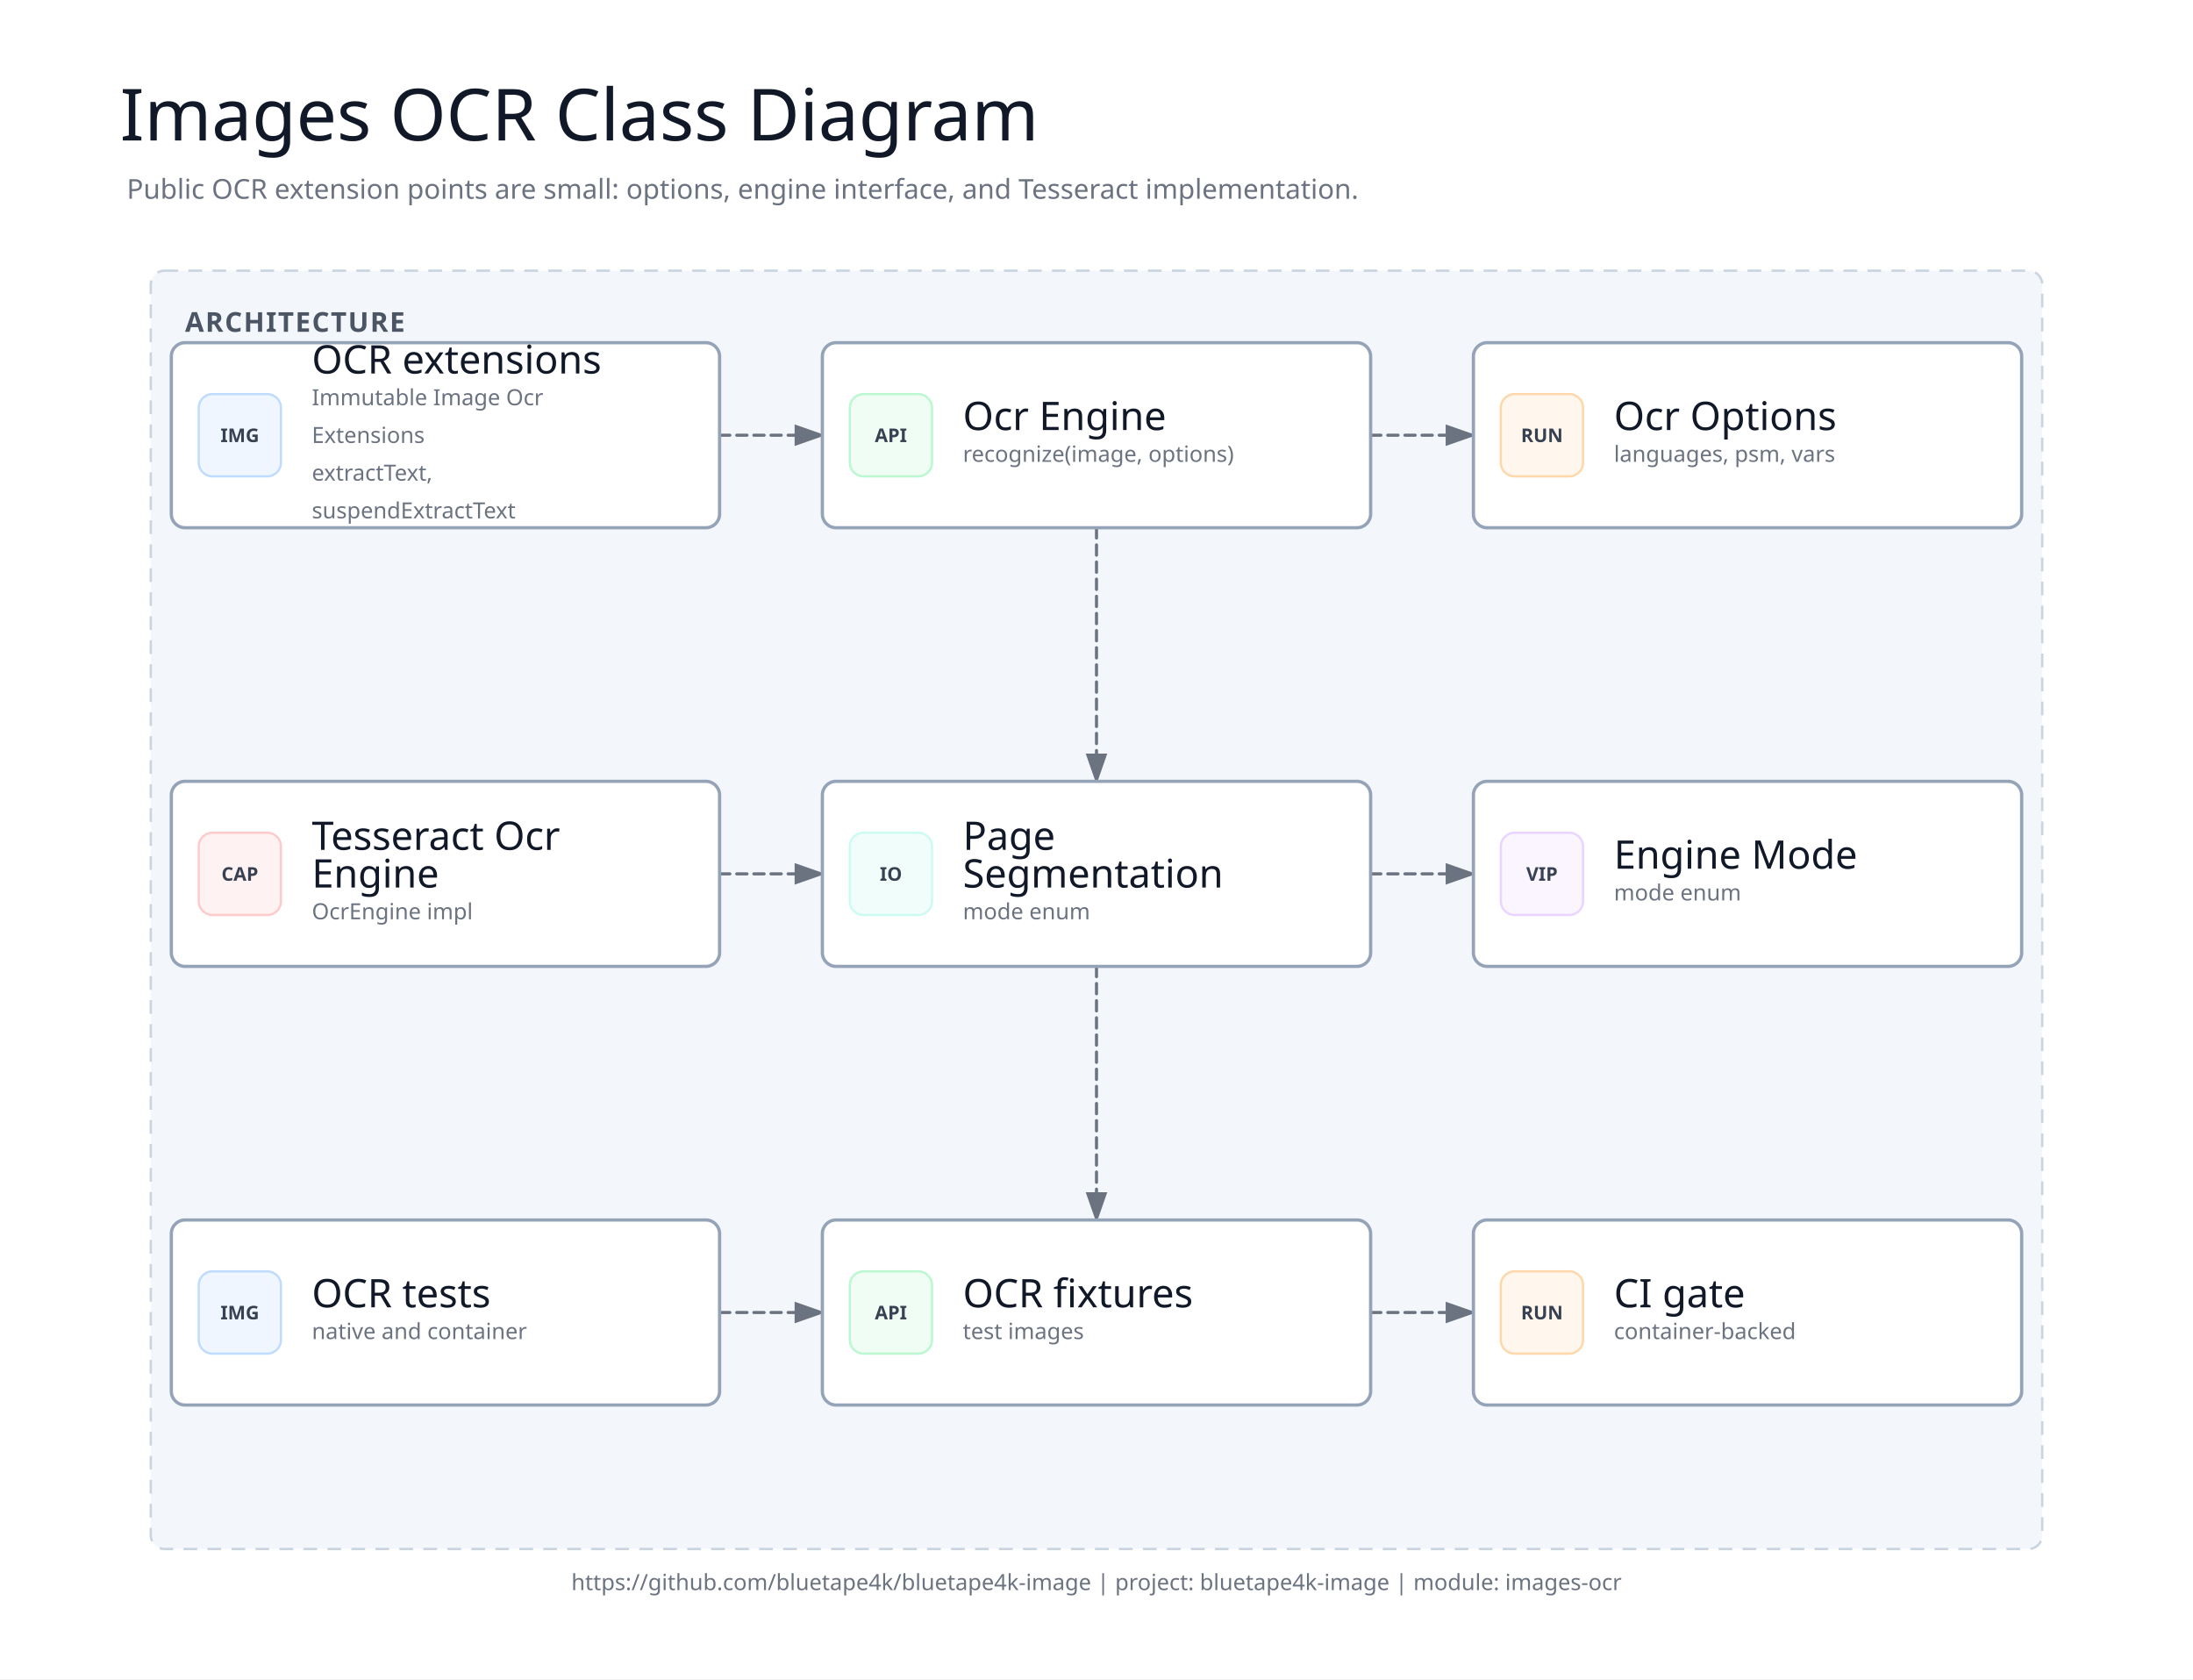
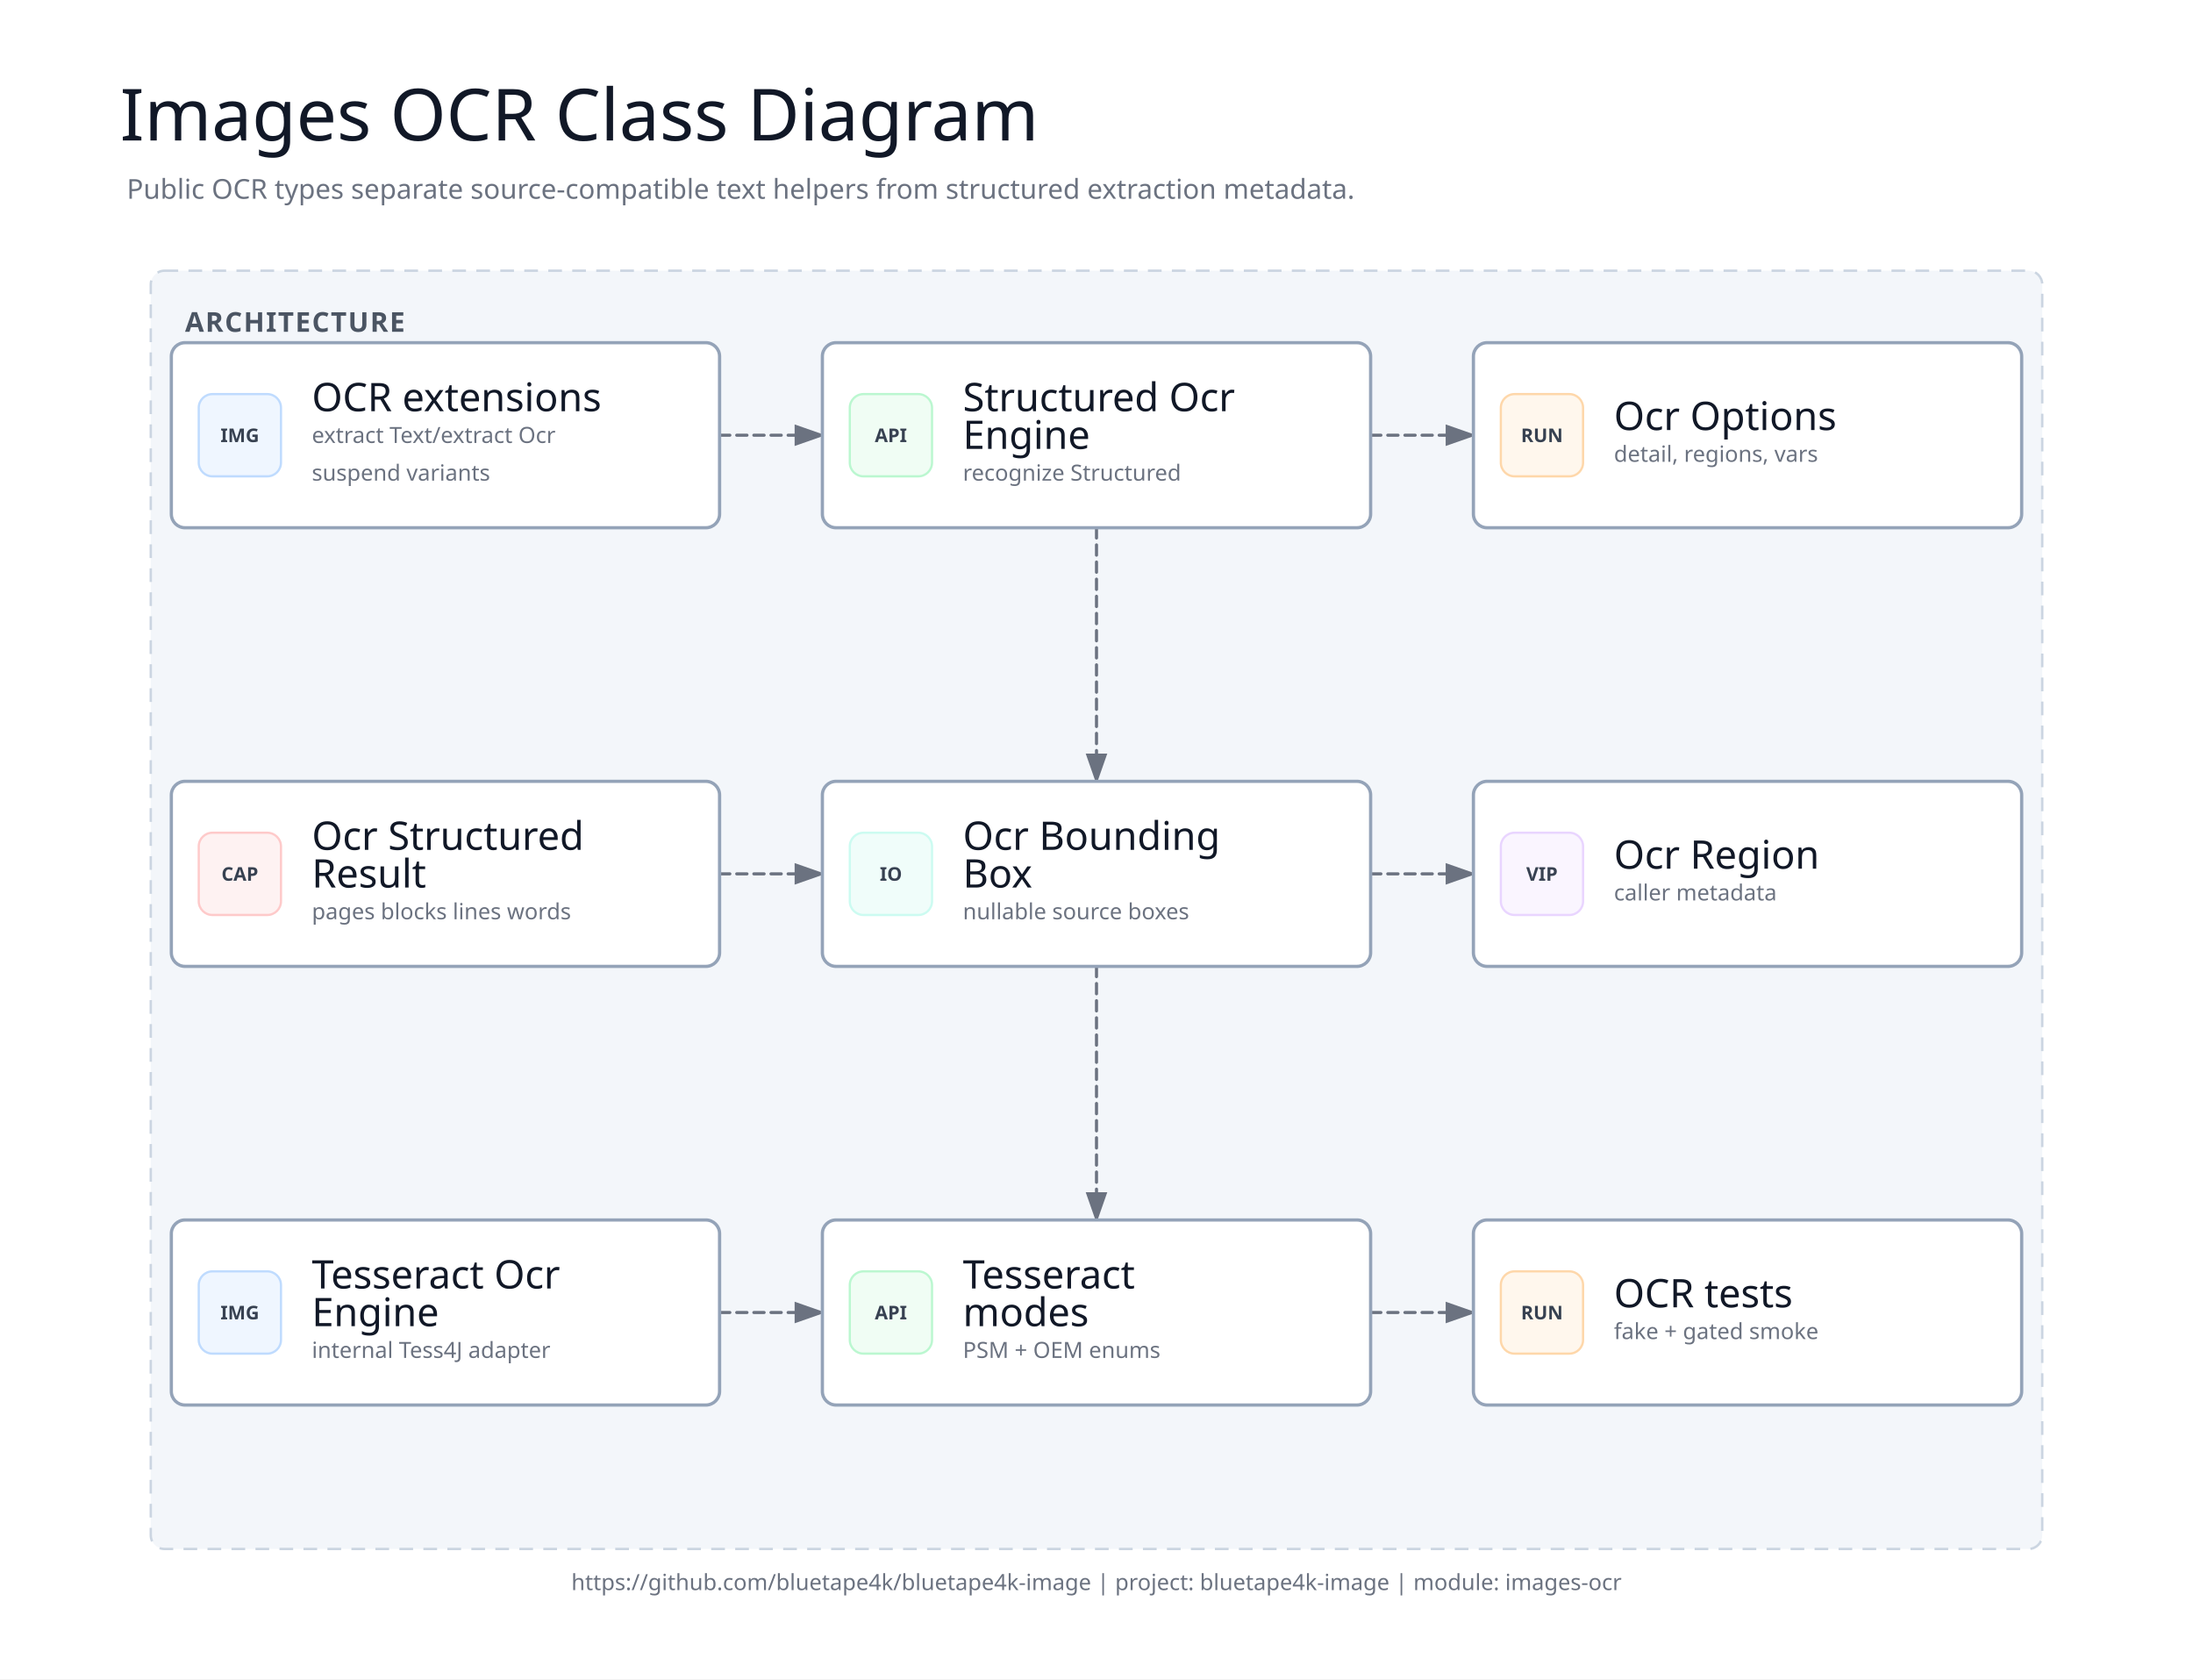
<svg xmlns="http://www.w3.org/2000/svg" width="1280" height="980" viewBox="0 0 1280 980" role="img" aria-label="Images OCR Class Diagram">
  <defs>
    <marker id="arrow-blue" markerWidth="10" markerHeight="7" refX="9" refY="3.5" orient="auto">
      <polygon points="0 0, 10 3.5, 0 7" fill="#2563eb" />
    </marker>
    <marker id="arrow-green" markerWidth="10" markerHeight="7" refX="9" refY="3.5" orient="auto">
      <polygon points="0 0, 10 3.5, 0 7" fill="#16a34a" />
    </marker>
    <marker id="arrow-orange" markerWidth="10" markerHeight="7" refX="9" refY="3.5" orient="auto">
      <polygon points="0 0, 10 3.5, 0 7" fill="#ea580c" />
    </marker>
    <marker id="arrow-purple" markerWidth="10" markerHeight="7" refX="9" refY="3.5" orient="auto">
      <polygon points="0 0, 10 3.5, 0 7" fill="#9333ea" />
    </marker>
    <marker id="arrow-gray" markerWidth="10" markerHeight="7" refX="9" refY="3.5" orient="auto">
      <polygon points="0 0, 10 3.5, 0 7" fill="#6b7280" />
    </marker>
    <style>
    .canvas{fill:#ffffff}.panel{fill:#f3f6fa;stroke:#cbd5e1;stroke-width:1.4;stroke-dasharray:8 6}.chart-panel{fill:#ffffff;stroke:#bfdbfe;stroke-width:1.7}.card{fill:#ffffff;stroke:#94a3b8;stroke-width:1.9}.badge-text{font-family:"Comic Mono";font-size:11px;fill:#374151;font-weight:700}
    .edge-blue{stroke:#2563eb;stroke-width:2.1;fill:none;marker-end:url(#arrow-blue);stroke-linecap:round;stroke-linejoin:round}.edge-green{stroke:#16a34a;stroke-width:2.1;fill:none;marker-end:url(#arrow-green);stroke-linecap:round;stroke-linejoin:round}.edge-orange{stroke:#ea580c;stroke-width:2;fill:none;marker-end:url(#arrow-orange);stroke-linecap:round;stroke-linejoin:round}.edge-purple{stroke:#9333ea;stroke-width:2;fill:none;marker-end:url(#arrow-purple);stroke-linecap:round;stroke-linejoin:round}.edge-gray{stroke:#6b7280;stroke-width:1.8;fill:none;marker-end:url(#arrow-gray);stroke-linecap:round;stroke-linejoin:round;stroke-dasharray:6 4}.dashed{stroke-dasharray:6 4}
    .title{font-family:"Architects Daughter";font-size:42px;fill:#111827;font-weight:400}.subtitle{font-family:"Comic Mono";font-size:16px;fill:#6b7280;font-weight:400}.card-title{font-family:"Architects Daughter";font-size:23px;fill:#111827;font-weight:400}.detail,.label,.note,.axis,.value{font-family:"Comic Mono";fill:#6b7280;font-weight:400}.detail{font-size:13px}.label{font-size:12px}.note{font-size:13px}.axis{font-size:14px}.value{font-size:14px}.panel-title{font-family:"Comic Mono";font-size:16px;fill:#4b5563;font-weight:700;letter-spacing:0.8px}
  </style>
  </defs>
  <rect class="canvas" width="1280" height="980" />
  <text class="title" x="70" y="82">Images OCR Class Diagram</text>
-   <text class="subtitle" x="74" y="116">Public OCR extension points are small: options, engine interface, and Tesseract implementation.</text>
+   <text class="subtitle" x="74" y="116">Public OCR types separate source-compatible text helpers from structured extraction metadata.</text>
  <rect class="panel" x="88" y="158" width="1104" height="746" rx="8" />
  <text class="panel-title" x="108" y="188" dominant-baseline="middle">ARCHITECTURE</text>
  <g id="edges">
    <path class="edge-gray" d="M 420 254 L 480 254" />
    <path class="edge-gray" d="M 800 254 L 860 254" />
    <path class="edge-gray" d="M 420 510 L 480 510" />
    <path class="edge-gray" d="M 800 510 L 860 510" />
    <path class="edge-gray" d="M 640 308 L 640 456" />
    <path class="edge-gray" d="M 420 766 L 480 766" />
    <path class="edge-gray" d="M 800 766 L 860 766" />
    <path class="edge-gray" d="M 640 564 L 640 712" />
  </g>
  <g id="cards">
    <g id="extensions">
      <rect class="card" x="100" y="200" width="320" height="108" rx="8" />
      <rect x="116" y="230" width="48" height="48" rx="8" fill="#eff6ff" stroke="#bfdbfe" stroke-width="1.3" />
      <text class="badge-text" x="140" y="258" text-anchor="middle">IMG</text>
-       <text class="card-title" x="182" y="210.0" dominant-baseline="middle">OCR extensions</text>
-       <text class="detail" x="182" y="232.0" dominant-baseline="middle">Immutable Image Ocr</text>
-       <text class="detail" x="182" y="254.0" dominant-baseline="middle">Extensions</text>
-       <text class="detail" x="182" y="276.0" dominant-baseline="middle">extractText,</text>
-       <text class="detail" x="182" y="298.0" dominant-baseline="middle">suspendExtractText</text>
+       <text class="card-title" x="182" y="232.0" dominant-baseline="middle">OCR extensions</text>
+       <text class="detail" x="182" y="254.0" dominant-baseline="middle">extract Text/extract Ocr</text>
+       <text class="detail" x="182" y="276.0" dominant-baseline="middle">suspend variants</text>
    </g>
    <g id="engine">
      <rect class="card" x="480" y="200" width="320" height="108" rx="8" />
      <rect x="496" y="230" width="48" height="48" rx="8" fill="#f0fdf4" stroke="#bbf7d0" stroke-width="1.3" />
      <text class="badge-text" x="520" y="258" text-anchor="middle">API</text>
-       <text class="card-title" x="562" y="243.0" dominant-baseline="middle">Ocr Engine</text>
-       <text class="detail" x="562" y="265.0" dominant-baseline="middle">recognize(image, options)</text>
+       <text class="card-title" x="562" y="232.0" dominant-baseline="middle">Structured Ocr</text>
+       <text class="card-title" x="562" y="254.0" dominant-baseline="middle">Engine</text>
+       <text class="detail" x="562" y="276.0" dominant-baseline="middle">recognize Structured</text>
    </g>
    <g id="options">
      <rect class="card" x="860" y="200" width="320" height="108" rx="8" />
      <rect x="876" y="230" width="48" height="48" rx="8" fill="#fff7ed" stroke="#fed7aa" stroke-width="1.3" />
      <text class="badge-text" x="900" y="258" text-anchor="middle">RUN</text>
      <text class="card-title" x="942" y="243.0" dominant-baseline="middle">Ocr Options</text>
-       <text class="detail" x="942" y="265.0" dominant-baseline="middle">languages, psm, vars</text>
+       <text class="detail" x="942" y="265.0" dominant-baseline="middle">detail, regions, vars</text>
    </g>
-     <g id="tesseract">
+     <g id="result">
      <rect class="card" x="100" y="456" width="320" height="108" rx="8" />
      <rect x="116" y="486" width="48" height="48" rx="8" fill="#fef2f2" stroke="#fecaca" stroke-width="1.3" />
      <text class="badge-text" x="140" y="514" text-anchor="middle">CAP</text>
-       <text class="card-title" x="182" y="488.0" dominant-baseline="middle">Tesseract Ocr</text>
-       <text class="card-title" x="182" y="510.0" dominant-baseline="middle">Engine</text>
-       <text class="detail" x="182" y="532.0" dominant-baseline="middle">OcrEngine impl</text>
+       <text class="card-title" x="182" y="488.0" dominant-baseline="middle">Ocr Structured</text>
+       <text class="card-title" x="182" y="510.0" dominant-baseline="middle">Result</text>
+       <text class="detail" x="182" y="532.0" dominant-baseline="middle">pages blocks lines words</text>
    </g>
-     <g id="psm">
+     <g id="geometry">
      <rect class="card" x="480" y="456" width="320" height="108" rx="8" />
      <rect x="496" y="486" width="48" height="48" rx="8" fill="#f0fdfa" stroke="#ccfbf1" stroke-width="1.3" />
      <text class="badge-text" x="520" y="514" text-anchor="middle">IO</text>
-       <text class="card-title" x="562" y="488.0" dominant-baseline="middle">Page</text>
-       <text class="card-title" x="562" y="510.0" dominant-baseline="middle">Segmentation</text>
-       <text class="detail" x="562" y="532.0" dominant-baseline="middle">mode enum</text>
+       <text class="card-title" x="562" y="488.0" dominant-baseline="middle">Ocr Bounding</text>
+       <text class="card-title" x="562" y="510.0" dominant-baseline="middle">Box</text>
+       <text class="detail" x="562" y="532.0" dominant-baseline="middle">nullable source boxes</text>
    </g>
-     <g id="oem">
+     <g id="region">
      <rect class="card" x="860" y="456" width="320" height="108" rx="8" />
      <rect x="876" y="486" width="48" height="48" rx="8" fill="#faf5ff" stroke="#e9d5ff" stroke-width="1.3" />
      <text class="badge-text" x="900" y="514" text-anchor="middle">VIP</text>
-       <text class="card-title" x="942" y="499.0" dominant-baseline="middle">Engine Mode</text>
-       <text class="detail" x="942" y="521.0" dominant-baseline="middle">mode enum</text>
+       <text class="card-title" x="942" y="499.0" dominant-baseline="middle">Ocr Region</text>
+       <text class="detail" x="942" y="521.0" dominant-baseline="middle">caller metadata</text>
    </g>
-     <g id="tests">
+     <g id="tesseract">
      <rect class="card" x="100" y="712" width="320" height="108" rx="8" />
      <rect x="116" y="742" width="48" height="48" rx="8" fill="#eff6ff" stroke="#bfdbfe" stroke-width="1.3" />
      <text class="badge-text" x="140" y="770" text-anchor="middle">IMG</text>
-       <text class="card-title" x="182" y="755.0" dominant-baseline="middle">OCR tests</text>
-       <text class="detail" x="182" y="777.0" dominant-baseline="middle">native and container</text>
+       <text class="card-title" x="182" y="744.0" dominant-baseline="middle">Tesseract Ocr</text>
+       <text class="card-title" x="182" y="766.0" dominant-baseline="middle">Engine</text>
+       <text class="detail" x="182" y="788.0" dominant-baseline="middle">internal Tess4J adapter</text>
    </g>
-     <g id="fixtures">
+     <g id="modes">
      <rect class="card" x="480" y="712" width="320" height="108" rx="8" />
      <rect x="496" y="742" width="48" height="48" rx="8" fill="#f0fdf4" stroke="#bbf7d0" stroke-width="1.3" />
      <text class="badge-text" x="520" y="770" text-anchor="middle">API</text>
-       <text class="card-title" x="562" y="755.0" dominant-baseline="middle">OCR fixtures</text>
-       <text class="detail" x="562" y="777.0" dominant-baseline="middle">test images</text>
+       <text class="card-title" x="562" y="744.0" dominant-baseline="middle">Tesseract</text>
+       <text class="card-title" x="562" y="766.0" dominant-baseline="middle">modes</text>
+       <text class="detail" x="562" y="788.0" dominant-baseline="middle">PSM + OEM enums</text>
    </g>
-     <g id="ci">
+     <g id="tests">
      <rect class="card" x="860" y="712" width="320" height="108" rx="8" />
      <rect x="876" y="742" width="48" height="48" rx="8" fill="#fff7ed" stroke="#fed7aa" stroke-width="1.3" />
      <text class="badge-text" x="900" y="770" text-anchor="middle">RUN</text>
-       <text class="card-title" x="942" y="755.0" dominant-baseline="middle">CI gate</text>
-       <text class="detail" x="942" y="777.0" dominant-baseline="middle">container-backed</text>
+       <text class="card-title" x="942" y="755.0" dominant-baseline="middle">OCR tests</text>
+       <text class="detail" x="942" y="777.0" dominant-baseline="middle">fake + gated smoke</text>
    </g>
  </g>
  <text class="note" x="640.0" y="928" text-anchor="middle">https://github.com/bluetape4k/bluetape4k-image | project: bluetape4k-image | module: images-ocr</text>
</svg>
